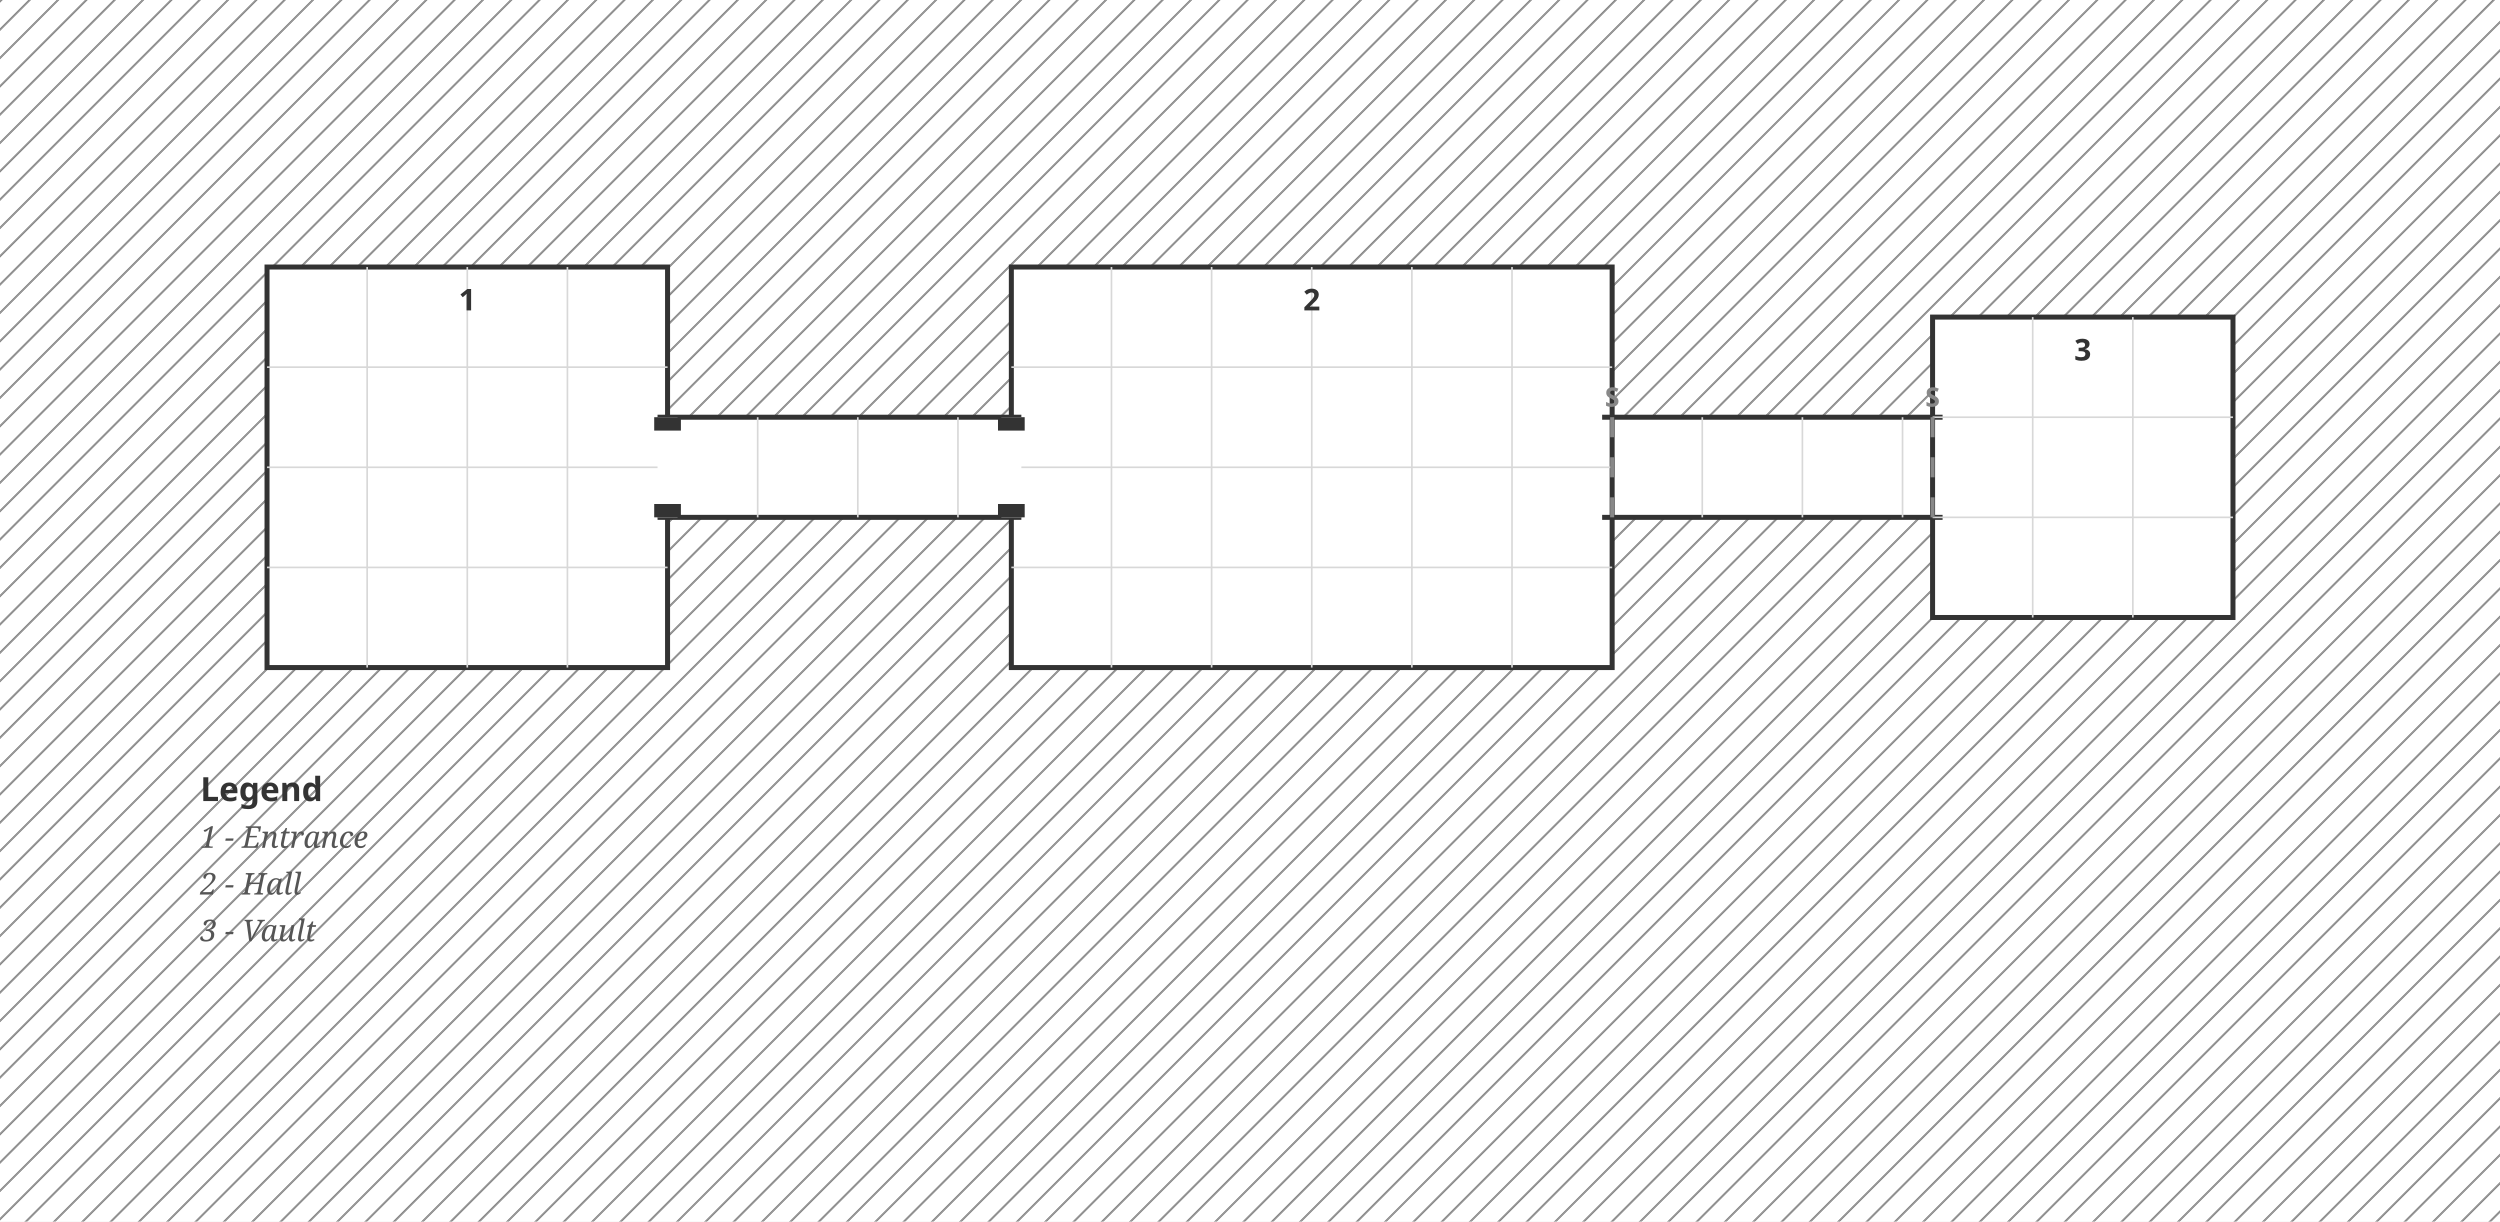
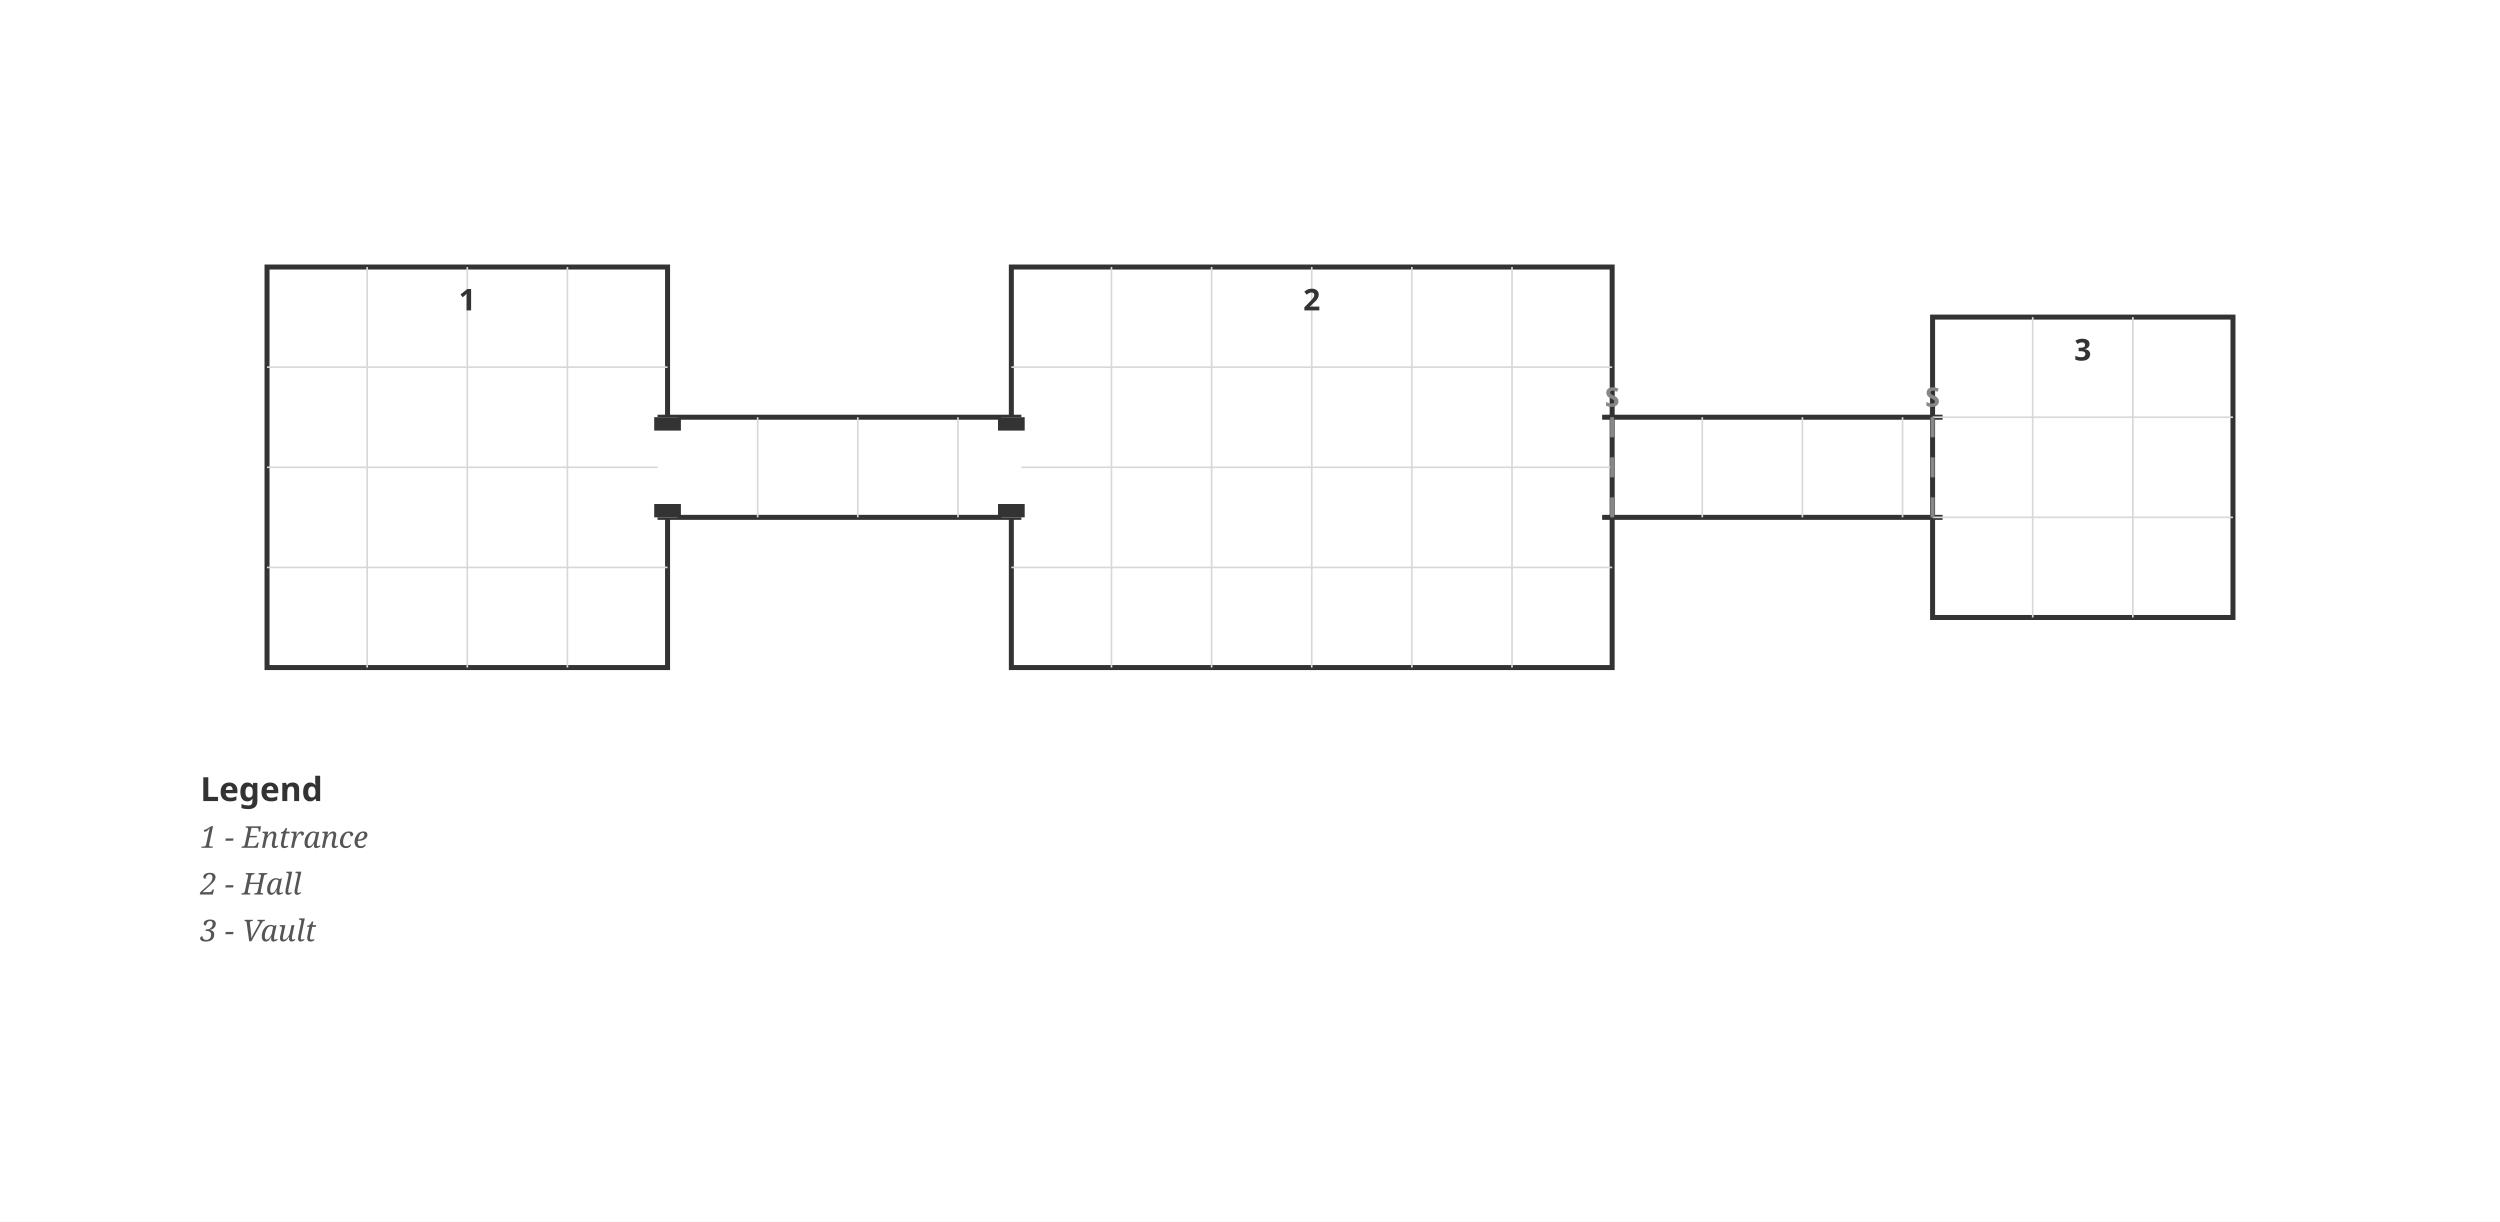
<svg xmlns="http://www.w3.org/2000/svg" viewBox="-140 -140 749 366" width="749" height="366">
  <defs>
    <pattern id="hatch" width="6" height="6" patternTransform="rotate(45 0 0)" patternUnits="userSpaceOnUse">
      <line x1="0" y1="0" x2="0" y2="6" stroke="#888" stroke-width="1.2" />
    </pattern>
    <symbol id="door-open" viewBox="0 0 30 30">
      <rect x="0" y="12" width="30" height="6" fill="white" />
      <rect x="0" y="11" width="4" height="8" fill="#333" />
      <rect x="26" y="11" width="4" height="8" fill="#333" />
    </symbol>
    <symbol id="door-closed" viewBox="0 0 30 30">
      <rect x="0" y="12" width="30" height="6" fill="white" />
      <rect x="2" y="13" width="26" height="4" fill="#333" />
    </symbol>
    <symbol id="door-locked" viewBox="0 0 30 30">
      <rect x="0" y="12" width="30" height="6" fill="white" />
      <rect x="2" y="11" width="26" height="8" fill="#333" />
      <rect x="4" y="13" width="22" height="4" fill="white" />
    </symbol>
    <symbol id="door-secret" viewBox="0 0 30 30">
      <line x1="0" y1="15" x2="30" y2="15" stroke="#888" stroke-width="1.2" stroke-dasharray="6,6" />
    </symbol>
    <symbol id="feat-ladder" viewBox="0 0 30 30">
      <line x1="8" y1="3" x2="8" y2="27" stroke="#333" stroke-width="1.5" />
      <line x1="22" y1="3" x2="22" y2="27" stroke="#333" stroke-width="1.5" />
      <line x1="8" y1="7" x2="22" y2="7" stroke="#333" stroke-width="1" />
      <line x1="8" y1="13" x2="22" y2="13" stroke="#333" stroke-width="1" />
      <line x1="8" y1="19" x2="22" y2="19" stroke="#333" stroke-width="1" />
      <line x1="8" y1="25" x2="22" y2="25" stroke="#333" stroke-width="1" />
    </symbol>
    <symbol id="feat-window" viewBox="0 0 30 6">
      <rect x="0" y="0" width="30" height="6" fill="white" />
      <rect x="0" y="1" width="8" height="4" fill="#cce" stroke="#99c" stroke-width="0.5" />
      <rect x="11" y="1" width="8" height="4" fill="#cce" stroke="#99c" stroke-width="0.5" />
      <rect x="22" y="1" width="8" height="4" fill="#cce" stroke="#99c" stroke-width="0.5" />
    </symbol>
  </defs>
  <rect x="-140" y="-140" width="749" height="366" fill="white" />
-   <rect x="-140" y="-140" width="749" height="366" fill="url(#hatch)" />
  <rect x="57" y="-15" width="109" height="30" fill="white" />
  <rect x="340" y="-15" width="102" height="30" fill="white" />
  <rect x="-60" y="-60" width="120" height="120" fill="white" />
  <rect x="163" y="-60" width="180" height="120" fill="white" />
  <rect x="439" y="-45" width="90" height="90" fill="white" />
  <line x1="57" y1="-15" x2="166" y2="-15" stroke="#333" stroke-width="1.5" />
  <line x1="57" y1="15" x2="166" y2="15" stroke="#333" stroke-width="1.5" />
  <line x1="340" y1="-15" x2="442" y2="-15" stroke="#333" stroke-width="1.5" />
  <line x1="340" y1="15" x2="442" y2="15" stroke="#333" stroke-width="1.5" />
  <rect x="-60" y="-60" width="120" height="120" fill="none" stroke="#333" stroke-width="1.5" />
  <rect x="163" y="-60" width="180" height="120" fill="none" stroke="#333" stroke-width="1.5" />
  <rect x="439" y="-45" width="90" height="90" fill="none" stroke="#333" stroke-width="1.5" />
  <line x1="-30" y1="-60" x2="-30" y2="60" stroke="#d8d8d8" stroke-width="0.5" />
  <line x1="0" y1="-60" x2="0" y2="60" stroke="#d8d8d8" stroke-width="0.5" />
  <line x1="30" y1="-60" x2="30" y2="60" stroke="#d8d8d8" stroke-width="0.5" />
  <line x1="-60" y1="-30" x2="60" y2="-30" stroke="#d8d8d8" stroke-width="0.5" />
  <line x1="-60" y1="0" x2="60" y2="0" stroke="#d8d8d8" stroke-width="0.5" />
  <line x1="-60" y1="30" x2="60" y2="30" stroke="#d8d8d8" stroke-width="0.5" />
  <line x1="193" y1="-60" x2="193" y2="60" stroke="#d8d8d8" stroke-width="0.5" />
  <line x1="223" y1="-60" x2="223" y2="60" stroke="#d8d8d8" stroke-width="0.5" />
  <line x1="253" y1="-60" x2="253" y2="60" stroke="#d8d8d8" stroke-width="0.5" />
  <line x1="283" y1="-60" x2="283" y2="60" stroke="#d8d8d8" stroke-width="0.5" />
  <line x1="313" y1="-60" x2="313" y2="60" stroke="#d8d8d8" stroke-width="0.5" />
  <line x1="163" y1="-30" x2="343" y2="-30" stroke="#d8d8d8" stroke-width="0.5" />
  <line x1="163" y1="0" x2="343" y2="0" stroke="#d8d8d8" stroke-width="0.5" />
  <line x1="163" y1="30" x2="343" y2="30" stroke="#d8d8d8" stroke-width="0.5" />
  <line x1="469" y1="-45" x2="469" y2="45" stroke="#d8d8d8" stroke-width="0.5" />
  <line x1="499" y1="-45" x2="499" y2="45" stroke="#d8d8d8" stroke-width="0.5" />
  <line x1="439" y1="-15" x2="529" y2="-15" stroke="#d8d8d8" stroke-width="0.5" />
  <line x1="439" y1="15" x2="529" y2="15" stroke="#d8d8d8" stroke-width="0.5" />
  <line x1="87" y1="-15" x2="87" y2="15" stroke="#d8d8d8" stroke-width="0.5" />
  <line x1="117" y1="-15" x2="117" y2="15" stroke="#d8d8d8" stroke-width="0.5" />
  <line x1="147" y1="-15" x2="147" y2="15" stroke="#d8d8d8" stroke-width="0.5" />
  <line x1="370" y1="-15" x2="370" y2="15" stroke="#d8d8d8" stroke-width="0.5" />
  <line x1="400" y1="-15" x2="400" y2="15" stroke="#d8d8d8" stroke-width="0.5" />
  <line x1="430" y1="-15" x2="430" y2="15" stroke="#d8d8d8" stroke-width="0.5" />
  <use href="#door-open" x="45" y="-15" width="30" height="30" preserveAspectRatio="none" transform="rotate(90,60,0)" />
  <use href="#door-open" x="148" y="-15" width="30" height="30" preserveAspectRatio="none" transform="rotate(90,163,0)" />
  <use href="#door-secret" x="328" y="-15" width="30" height="30" preserveAspectRatio="none" transform="rotate(90,343,0)" />
  <text x="343" y="-21" text-anchor="middle" dominant-baseline="middle" fill="#888" font-size="8" font-family="sans-serif" font-weight="bold">S</text>
  <use href="#door-secret" x="424" y="-15" width="30" height="30" preserveAspectRatio="none" transform="rotate(90,439,0)" />
  <text x="439" y="-21" text-anchor="middle" dominant-baseline="middle" fill="#888" font-size="8" font-family="sans-serif" font-weight="bold">S</text>
  <text x="0" y="-47" text-anchor="middle" dominant-baseline="auto" fill="#333" font-size="9" font-family="sans-serif" font-weight="bold">1</text>
  <text x="253" y="-47" text-anchor="middle" dominant-baseline="auto" fill="#333" font-size="9" font-family="sans-serif" font-weight="bold">2</text>
  <text x="484" y="-32" text-anchor="middle" dominant-baseline="auto" fill="#333" font-size="9" font-family="sans-serif" font-weight="bold">3</text>
  <text x="-80" y="100" fill="#333" font-size="10" font-family="sans-serif" font-weight="bold">Legend</text>
  <text x="-80" y="114" fill="#555" font-size="9" font-family="serif" font-style="italic">1 - Entrance</text>
  <text x="-80" y="128" fill="#555" font-size="9" font-family="serif" font-style="italic">2 - Hall</text>
  <text x="-80" y="142" fill="#555" font-size="9" font-family="serif" font-style="italic">3 - Vault</text>
</svg>
